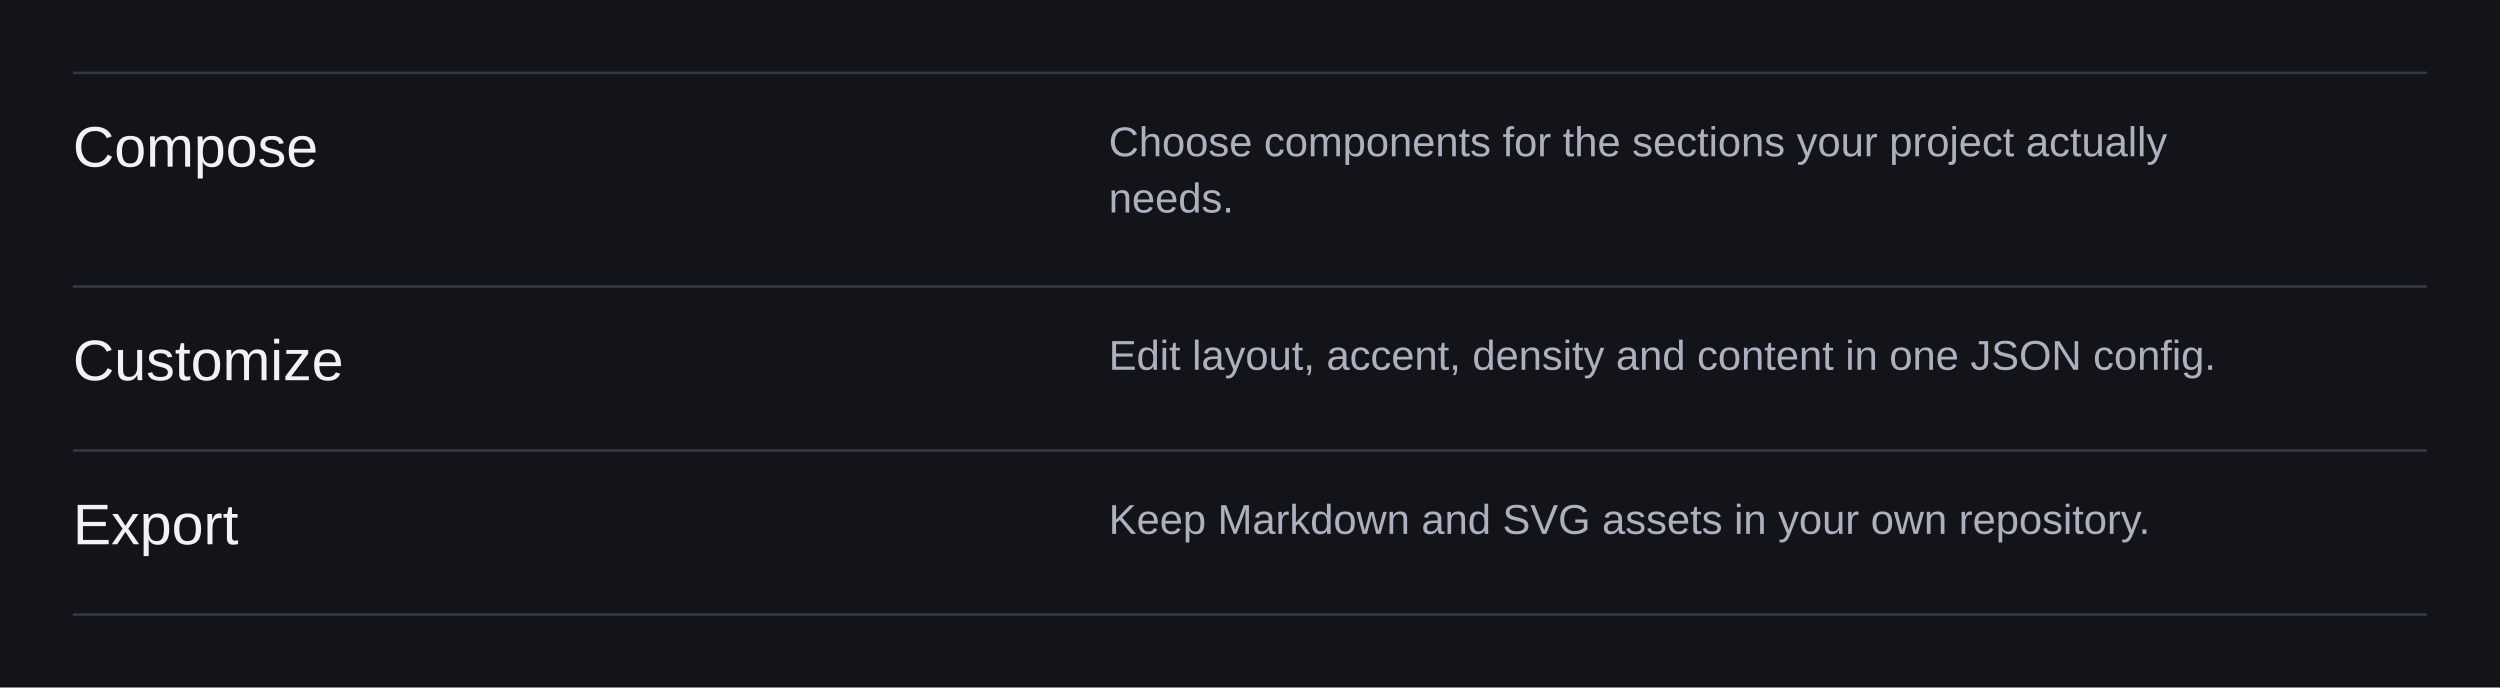
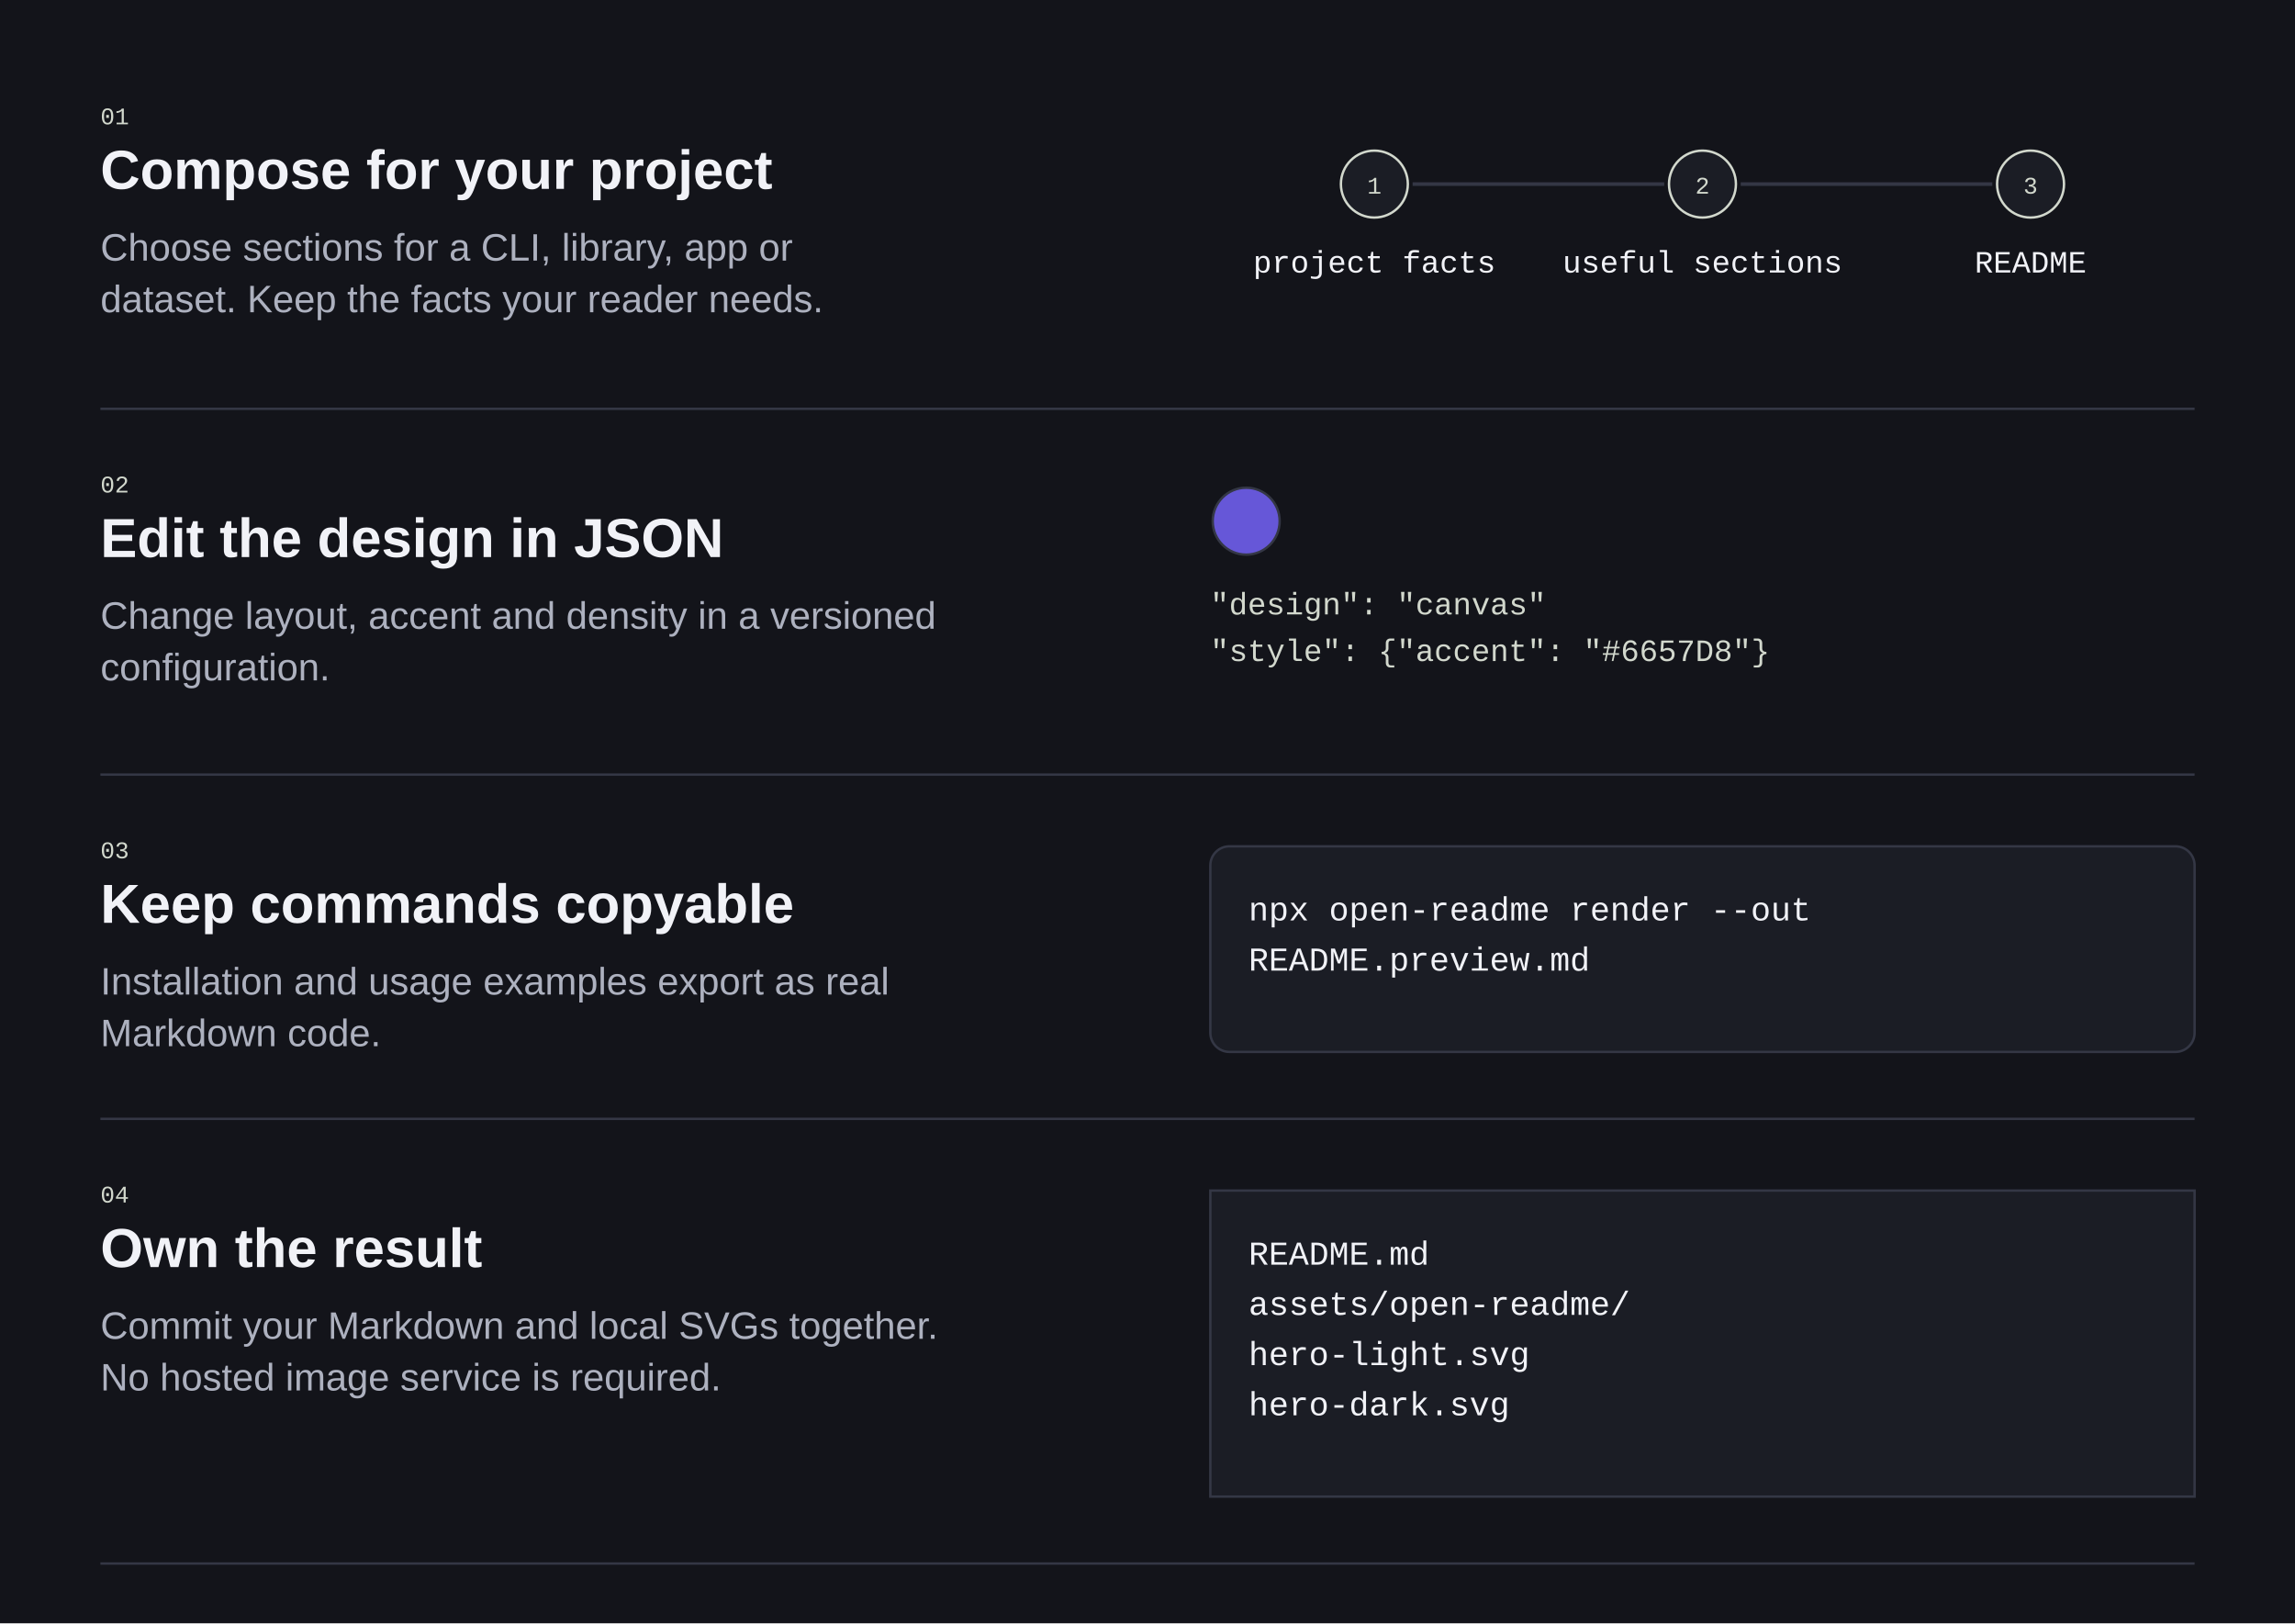
- <svg xmlns="http://www.w3.org/2000/svg" width="960" height="264" viewBox="0 0 960 264" role="img" aria-labelledby="title">
-   <rect x="0" y="0" width="960" height="264" rx="0" fill="#13141a" stroke="none" />
-   <path d="M28 28L932 28" stroke="#343745" stroke-width="1" fill="none" />
-   <text x="28" y="64" font-family="-apple-system, BlinkMacSystemFont, 'Segoe UI', Arial, sans-serif" font-size="22" font-weight="500" fill="#f1f2f7" text-anchor="start">
-     <tspan x="28" dy="0">Compose</tspan>
+ <svg xmlns="http://www.w3.org/2000/svg" width="960" height="679" viewBox="0 0 960 679" role="img" aria-labelledby="title">
+   <rect x="0" y="0" width="960" height="679" rx="0" fill="#13141a" stroke="none" />
+   <text x="42" y="52" font-family="'SFMono-Regular', Consolas, 'Liberation Mono', monospace" font-size="10" font-weight="400" fill="#D2D8CD" text-anchor="start">
+     <tspan x="42" dy="0">01</tspan>
  </text>
-   <text x="425.76" y="60" font-family="-apple-system, BlinkMacSystemFont, 'Segoe UI', Arial, sans-serif" font-size="16" font-weight="400" fill="#adb1bf" text-anchor="start">
-     <tspan x="425.76" dy="0">Choose components for the sections your project actually</tspan>
-     <tspan x="425.76" dy="21.6">needs.</tspan>
+   <text x="42" y="79" font-family="-apple-system, BlinkMacSystemFont, 'Segoe UI', Arial, sans-serif" font-size="23" font-weight="600" fill="#f1f2f7" text-anchor="start">
+     <tspan x="42" dy="0">Compose for your project</tspan>
  </text>
-   <path d="M28 110L932 110" stroke="#343745" stroke-width="1" fill="none" />
-   <text x="28" y="146" font-family="-apple-system, BlinkMacSystemFont, 'Segoe UI', Arial, sans-serif" font-size="22" font-weight="500" fill="#f1f2f7" text-anchor="start">
-     <tspan x="28" dy="0">Customize</tspan>
+   <text x="42" y="109" font-family="-apple-system, BlinkMacSystemFont, 'Segoe UI', Arial, sans-serif" font-size="16" font-weight="400" fill="#adb1bf" text-anchor="start">
+     <tspan x="42" dy="0">Choose sections for a CLI, library, app or</tspan>
+     <tspan x="42" dy="21.6">dataset. Keep the facts your reader needs.</tspan>
  </text>
-   <text x="425.76" y="142" font-family="-apple-system, BlinkMacSystemFont, 'Segoe UI', Arial, sans-serif" font-size="16" font-weight="400" fill="#adb1bf" text-anchor="start">
-     <tspan x="425.76" dy="0">Edit layout, accent, density and content in one JSON config.</tspan>
+   <circle cx="574.9" cy="77" r="14" fill="#1b1d25" stroke="#D2D8CD" />
+   <text x="574.9" y="81" font-family="'SFMono-Regular', Consolas, 'Liberation Mono', monospace" font-size="10" font-weight="500" fill="#D2D8CD" text-anchor="middle">
+     <tspan x="574.9" dy="0">1</tspan>
  </text>
-   <path d="M28 173L932 173" stroke="#343745" stroke-width="1" fill="none" />
-   <text x="28" y="209" font-family="-apple-system, BlinkMacSystemFont, 'Segoe UI', Arial, sans-serif" font-size="22" font-weight="500" fill="#f1f2f7" text-anchor="start">
-     <tspan x="28" dy="0">Export</tspan>
+   <text x="574.9" y="114" font-family="'SFMono-Regular', Consolas, 'Liberation Mono', monospace" font-size="13" font-weight="400" fill="#f1f2f7" text-anchor="middle">
+     <tspan x="574.9" dy="0">project facts</tspan>
  </text>
-   <text x="425.76" y="205" font-family="-apple-system, BlinkMacSystemFont, 'Segoe UI', Arial, sans-serif" font-size="16" font-weight="400" fill="#adb1bf" text-anchor="start">
-     <tspan x="425.76" dy="0">Keep Markdown and SVG assets in your own repository.</tspan>
+   <path d="M590.9 77L696.14 77" stroke="#343745" stroke-width="1.5" fill="none" />
+   <circle cx="712.14" cy="77" r="14" fill="#1b1d25" stroke="#D2D8CD" />
+   <text x="712.14" y="81" font-family="'SFMono-Regular', Consolas, 'Liberation Mono', monospace" font-size="10" font-weight="500" fill="#D2D8CD" text-anchor="middle">
+     <tspan x="712.14" dy="0">2</tspan>
  </text>
-   <path d="M28 236L932 236" stroke="#343745" stroke-width="1" fill="none" />
+   <text x="712.14" y="114" font-family="'SFMono-Regular', Consolas, 'Liberation Mono', monospace" font-size="13" font-weight="400" fill="#f1f2f7" text-anchor="middle">
+     <tspan x="712.14" dy="0">useful sections</tspan>
+   </text>
+   <path d="M728.14 77L833.38 77" stroke="#343745" stroke-width="1.5" fill="none" />
+   <circle cx="849.38" cy="77" r="14" fill="#1b1d25" stroke="#D2D8CD" />
+   <text x="849.38" y="81" font-family="'SFMono-Regular', Consolas, 'Liberation Mono', monospace" font-size="10" font-weight="500" fill="#D2D8CD" text-anchor="middle">
+     <tspan x="849.38" dy="0">3</tspan>
+   </text>
+   <text x="849.38" y="114" font-family="'SFMono-Regular', Consolas, 'Liberation Mono', monospace" font-size="13" font-weight="400" fill="#f1f2f7" text-anchor="middle">
+     <tspan x="849.38" dy="0">README</tspan>
+   </text>
+   <path d="M42 171L918 171" stroke="#343745" stroke-width="1" fill="none" />
+   <text x="42" y="206" font-family="'SFMono-Regular', Consolas, 'Liberation Mono', monospace" font-size="10" font-weight="400" fill="#D2D8CD" text-anchor="start">
+     <tspan x="42" dy="0">02</tspan>
+   </text>
+   <text x="42" y="233" font-family="-apple-system, BlinkMacSystemFont, 'Segoe UI', Arial, sans-serif" font-size="23" font-weight="600" fill="#f1f2f7" text-anchor="start">
+     <tspan x="42" dy="0">Edit the design in JSON</tspan>
+   </text>
+   <text x="42" y="263" font-family="-apple-system, BlinkMacSystemFont, 'Segoe UI', Arial, sans-serif" font-size="16" font-weight="400" fill="#adb1bf" text-anchor="start">
+     <tspan x="42" dy="0">Change layout, accent and density in a versioned</tspan>
+     <tspan x="42" dy="21.6">configuration.</tspan>
+   </text>
+   <circle cx="521.28" cy="218" r="14" fill="#6657D8" stroke="#343745" />
+   <text x="506.28" y="257" font-family="'SFMono-Regular', Consolas, 'Liberation Mono', monospace" font-size="13" font-weight="400" fill="#D2D8CD" text-anchor="start">
+     <tspan x="506.28" dy="0">"design": "canvas"</tspan>
+   </text>
+   <text x="506.28" y="276.5" font-family="'SFMono-Regular', Consolas, 'Liberation Mono', monospace" font-size="13" font-weight="400" fill="#D2D8CD" text-anchor="start">
+     <tspan x="506.28" dy="0">"style": {"accent": "#6657D8"}</tspan>
+   </text>
+   <path d="M42 324L918 324" stroke="#343745" stroke-width="1" fill="none" />
+   <text x="42" y="359" font-family="'SFMono-Regular', Consolas, 'Liberation Mono', monospace" font-size="10" font-weight="400" fill="#D2D8CD" text-anchor="start">
+     <tspan x="42" dy="0">03</tspan>
+   </text>
+   <text x="42" y="386" font-family="-apple-system, BlinkMacSystemFont, 'Segoe UI', Arial, sans-serif" font-size="23" font-weight="600" fill="#f1f2f7" text-anchor="start">
+     <tspan x="42" dy="0">Keep commands copyable</tspan>
+   </text>
+   <text x="42" y="416" font-family="-apple-system, BlinkMacSystemFont, 'Segoe UI', Arial, sans-serif" font-size="16" font-weight="400" fill="#adb1bf" text-anchor="start">
+     <tspan x="42" dy="0">Installation and usage examples export as real</tspan>
+     <tspan x="42" dy="21.6">Markdown code.</tspan>
+   </text>
+   <rect x="506.28" y="354" width="411.72" height="86" rx="8" fill="#1b1d25" stroke="#343745" />
+   <text x="522.28" y="385" font-family="'SFMono-Regular', Consolas, 'Liberation Mono', monospace" font-size="14" font-weight="400" fill="#f1f2f7" text-anchor="start">
+     <tspan x="522.28" dy="0">npx open-readme render --out</tspan>
+   </text>
+   <text x="522.28" y="406" font-family="'SFMono-Regular', Consolas, 'Liberation Mono', monospace" font-size="14" font-weight="400" fill="#f1f2f7" text-anchor="start">
+     <tspan x="522.28" dy="0">README.preview.md</tspan>
+   </text>
+   <path d="M42 468L918 468" stroke="#343745" stroke-width="1" fill="none" />
+   <text x="42" y="503" font-family="'SFMono-Regular', Consolas, 'Liberation Mono', monospace" font-size="10" font-weight="400" fill="#D2D8CD" text-anchor="start">
+     <tspan x="42" dy="0">04</tspan>
+   </text>
+   <text x="42" y="530" font-family="-apple-system, BlinkMacSystemFont, 'Segoe UI', Arial, sans-serif" font-size="23" font-weight="600" fill="#f1f2f7" text-anchor="start">
+     <tspan x="42" dy="0">Own the result</tspan>
+   </text>
+   <text x="42" y="560" font-family="-apple-system, BlinkMacSystemFont, 'Segoe UI', Arial, sans-serif" font-size="16" font-weight="400" fill="#adb1bf" text-anchor="start">
+     <tspan x="42" dy="0">Commit your Markdown and local SVGs together.</tspan>
+     <tspan x="42" dy="21.6">No hosted image service is required.</tspan>
+   </text>
+   <rect x="506.28" y="498" width="411.72" height="128" rx="0" fill="#1b1d25" stroke="#343745" />
+   <text x="522.28" y="529" font-family="'SFMono-Regular', Consolas, 'Liberation Mono', monospace" font-size="14" font-weight="400" fill="#f1f2f7" text-anchor="start">
+     <tspan x="522.28" dy="0">README.md</tspan>
+   </text>
+   <text x="522.28" y="550" font-family="'SFMono-Regular', Consolas, 'Liberation Mono', monospace" font-size="14" font-weight="400" fill="#f1f2f7" text-anchor="start">
+     <tspan x="522.28" dy="0">assets/open-readme/</tspan>
+   </text>
+   <text x="522.28" y="571" font-family="'SFMono-Regular', Consolas, 'Liberation Mono', monospace" font-size="14" font-weight="400" fill="#f1f2f7" text-anchor="start">
+     <tspan x="522.28" dy="0">hero-light.svg</tspan>
+   </text>
+   <text x="522.28" y="592" font-family="'SFMono-Regular', Consolas, 'Liberation Mono', monospace" font-size="14" font-weight="400" fill="#f1f2f7" text-anchor="start">
+     <tspan x="522.28" dy="0">hero-dark.svg</tspan>
+   </text>
+   <path d="M42 654L918 654" stroke="#343745" stroke-width="1" fill="none" />
</svg>
